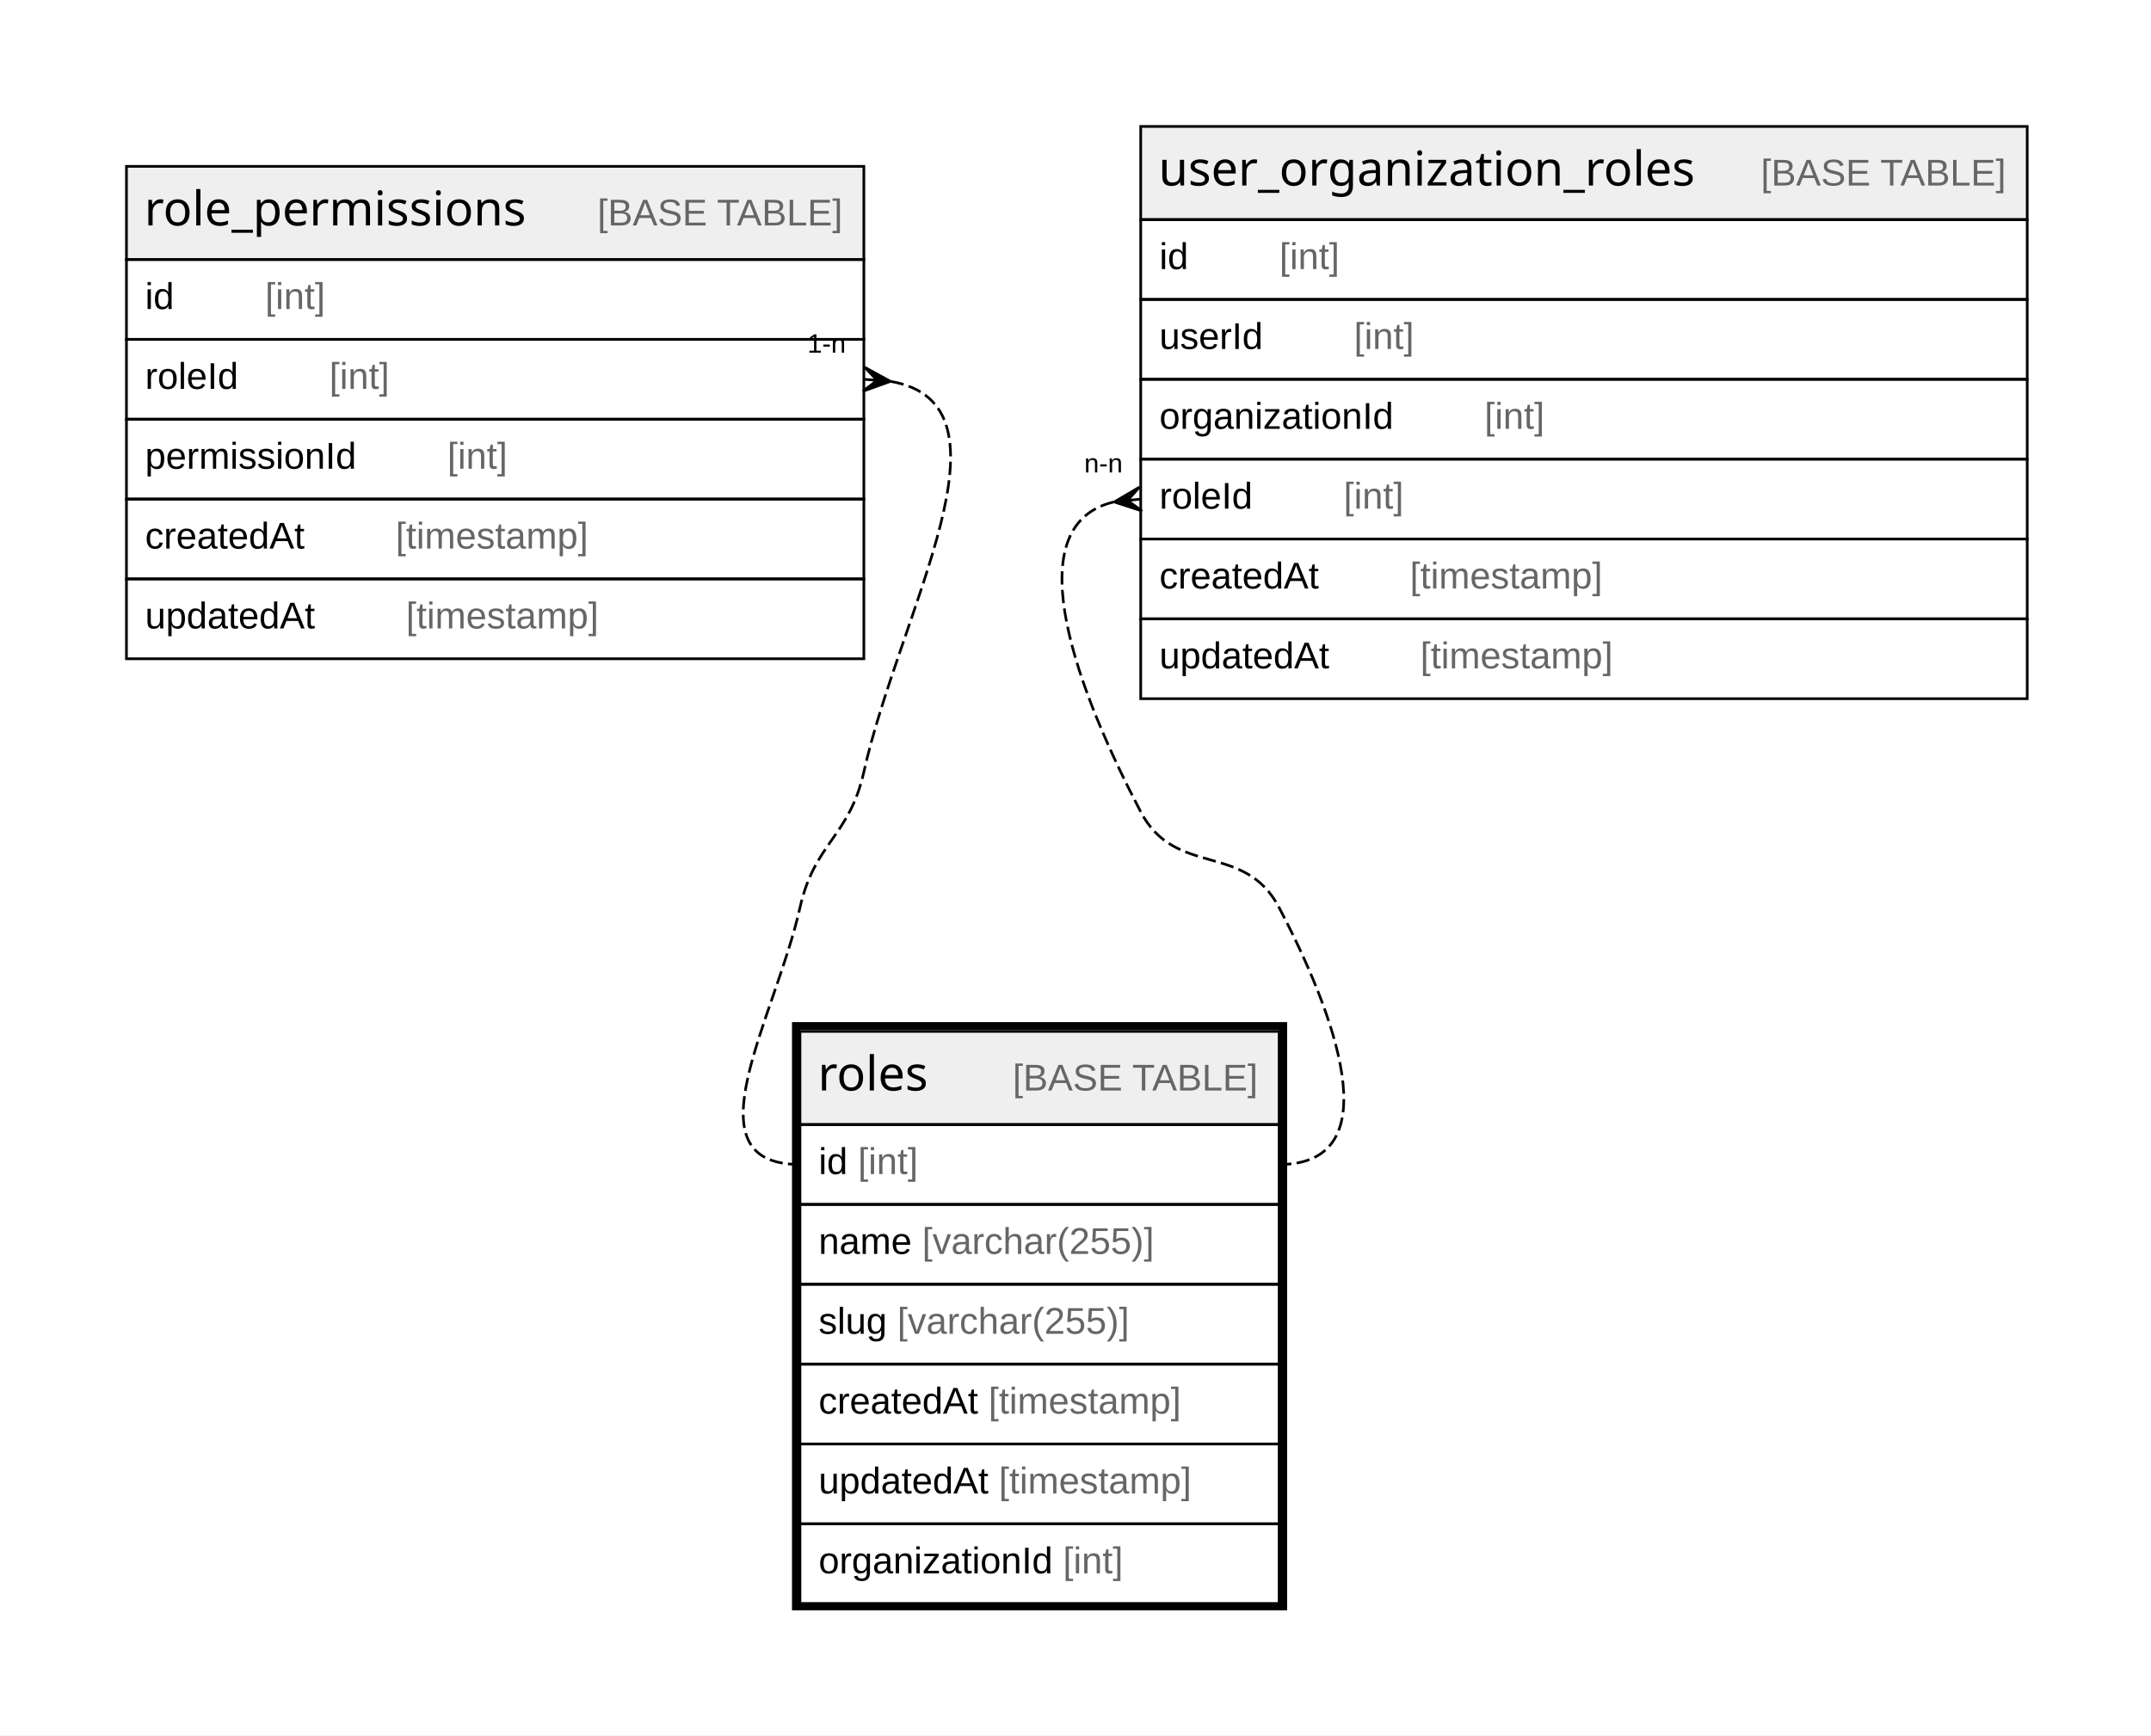
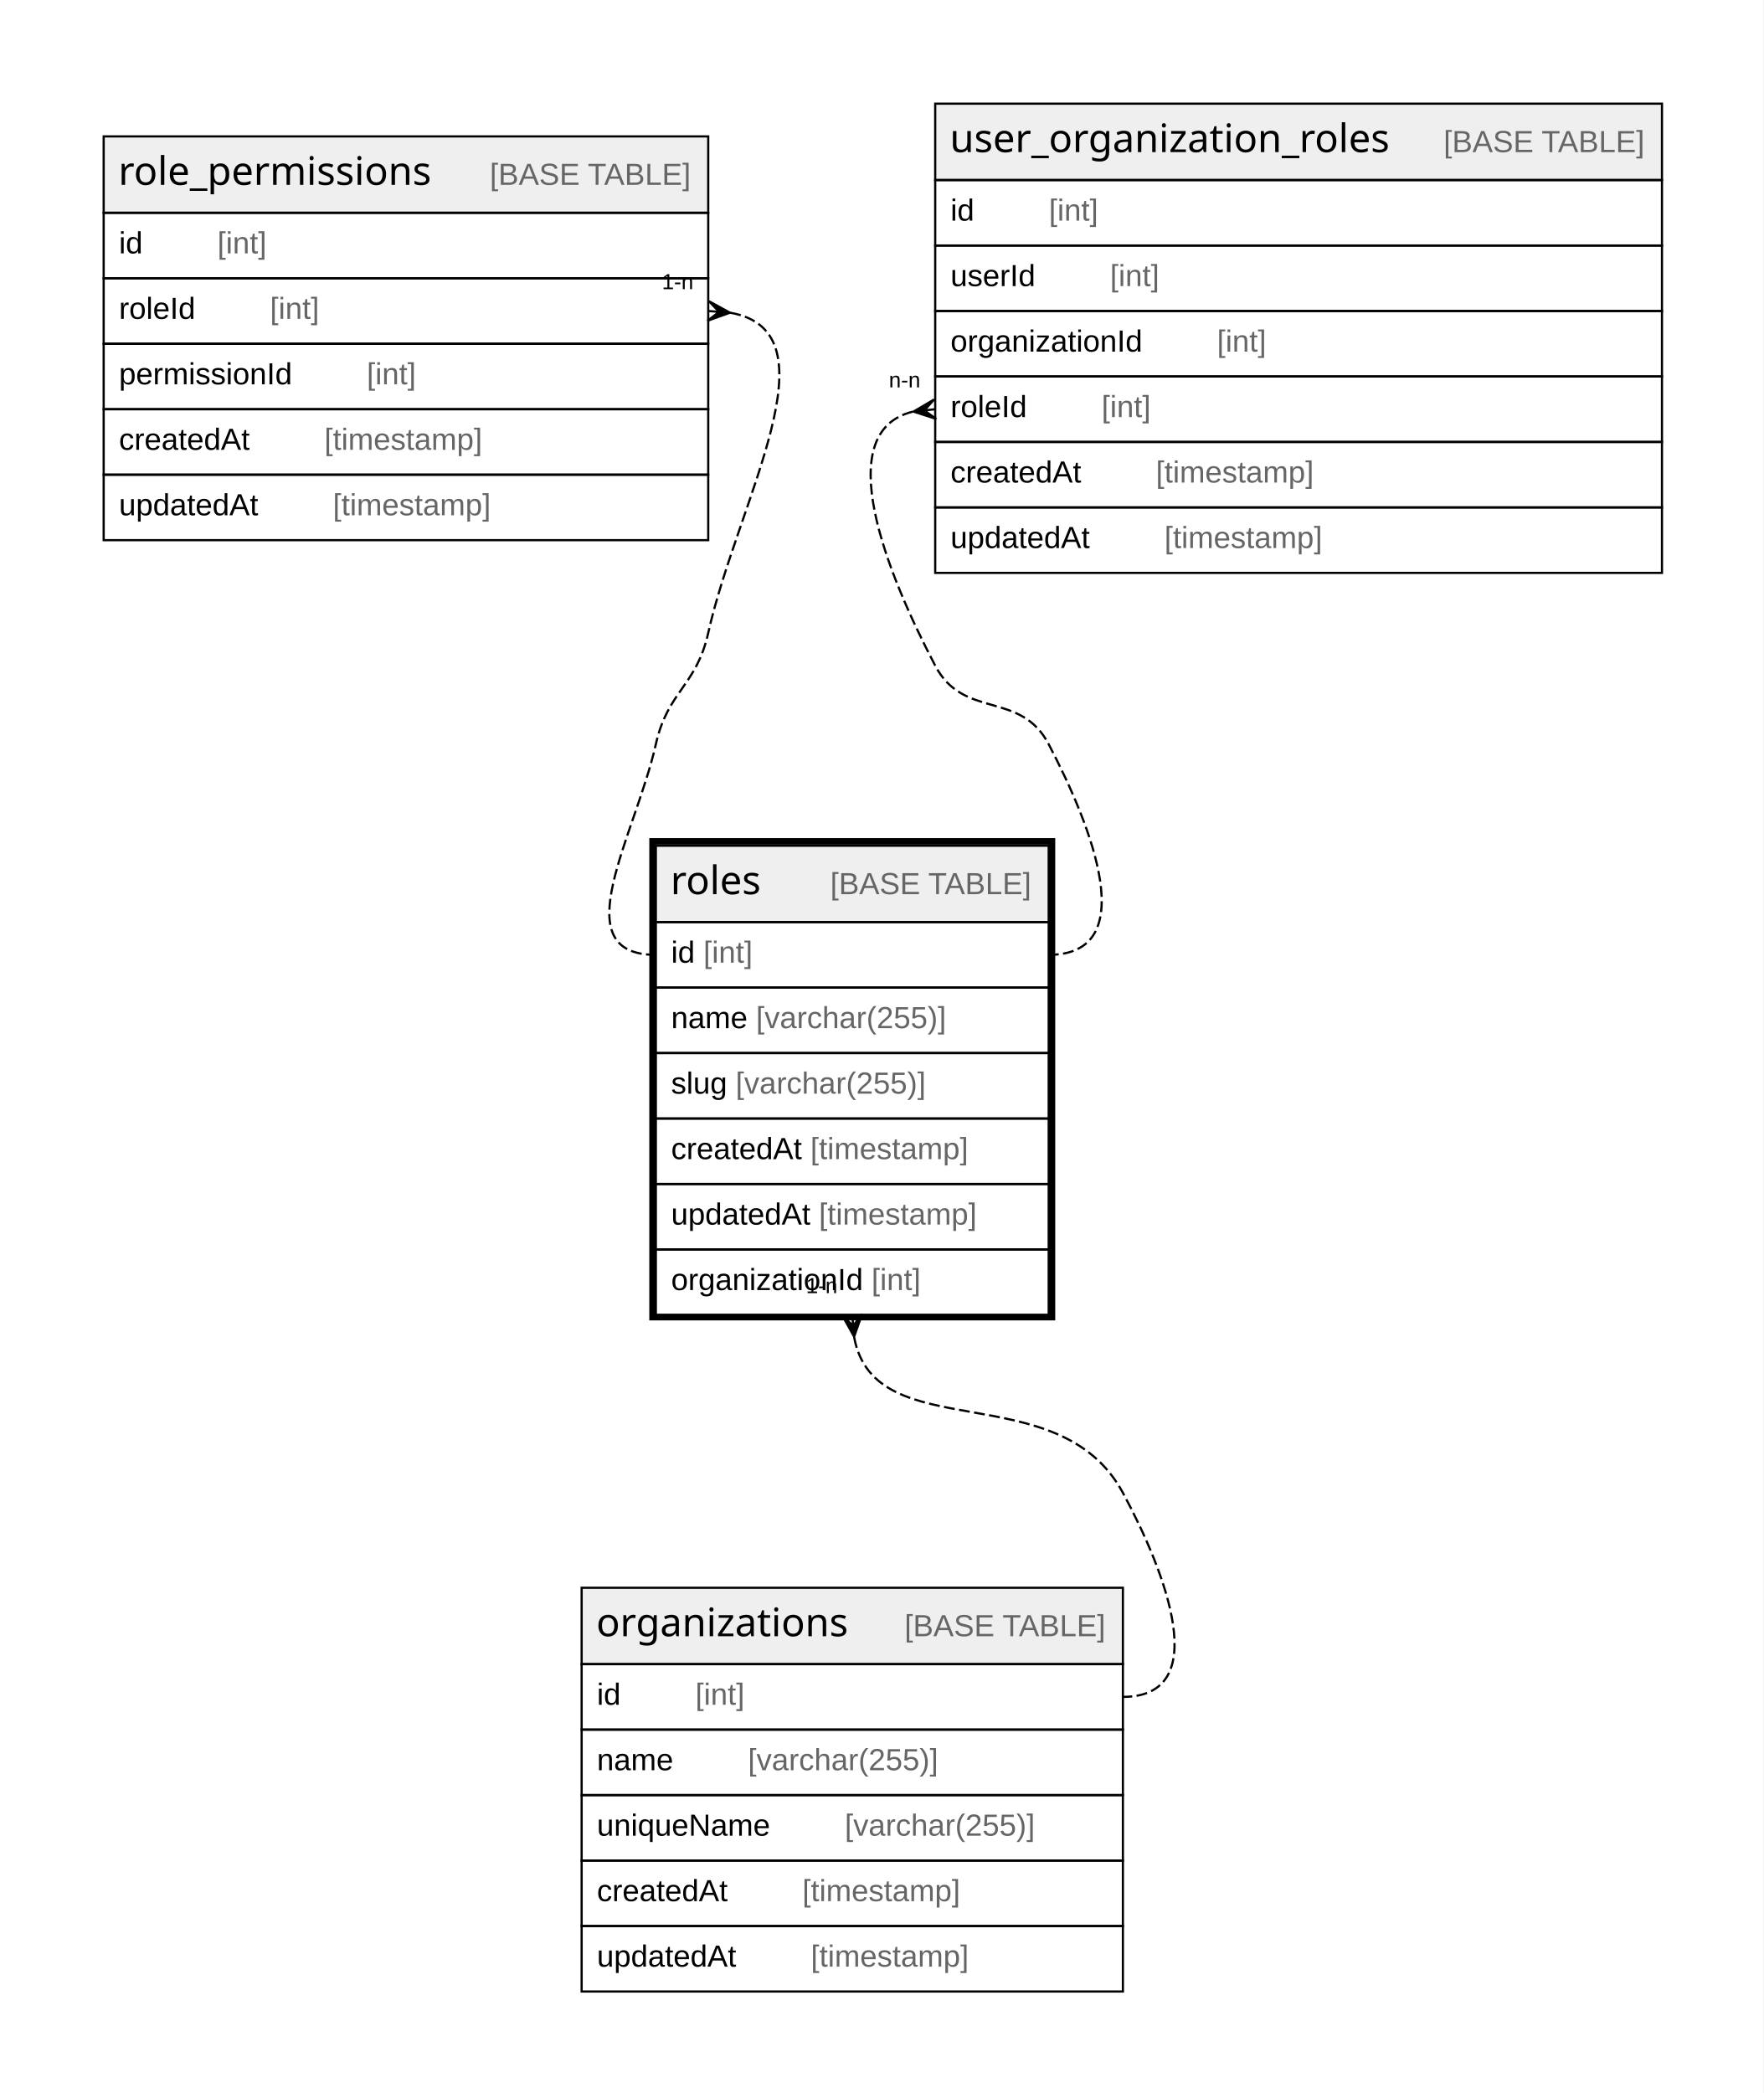
- <svg xmlns="http://www.w3.org/2000/svg" width="808pt" height="652pt" viewBox="0.00 0.00 808.00 652.00">
-   <g id="graph0" class="graph" transform="scale(1 1) rotate(0) translate(4 648)">
-     <polygon fill="#ffffff" stroke="transparent" points="-4,4 -4,-648 804,-648 804,4 -4,4" />
+ <svg xmlns="http://www.w3.org/2000/svg" width="808pt" height="959pt" viewBox="0.00 0.00 808.00 959.00">
+   <g id="graph0" class="graph" transform="scale(1 1) rotate(0) translate(4 955)">
+     <polygon fill="#ffffff" stroke="transparent" points="-4,4 -4,-955 804,-955 804,4 -4,4" />
    <g id="node1" class="node">
-       <polygon fill="#efefef" stroke="transparent" points="296.5,-225.5 296.5,-260.5 476.5,-260.5 476.5,-225.5 296.5,-225.5" />
-       <polygon fill="none" stroke="#000000" points="296.5,-225.5 296.5,-260.5 476.5,-260.5 476.5,-225.5 296.5,-225.5" />
-       <text text-anchor="start" x="303.217" y="-238.3" font-family="Arial Bold" font-size="18.00" fill="#000000">roles</text>
-       <text text-anchor="start" x="342.215" y="-238.3" font-family="Arial" font-size="14.00" fill="#000000">    </text>
-       <text text-anchor="start" x="376.42" y="-238.3" font-family="Arial" font-size="14.00" fill="#666666">[BASE TABLE]</text>
-       <polygon fill="none" stroke="#000000" points="296.5,-195.5 296.5,-225.5 476.5,-225.5 476.5,-195.5 296.5,-195.5" />
-       <text text-anchor="start" x="303.5" y="-206.9" font-family="Arial" font-size="14.00" fill="#000000">id </text>
-       <text text-anchor="start" x="318.28" y="-206.9" font-family="Arial" font-size="14.00" fill="#666666">[int]</text>
-       <polygon fill="none" stroke="#000000" points="296.5,-165.5 296.5,-195.5 476.5,-195.5 476.5,-165.5 296.5,-165.5" />
-       <text text-anchor="start" x="303.5" y="-176.9" font-family="Arial" font-size="14.00" fill="#000000">name </text>
-       <text text-anchor="start" x="342.399" y="-176.9" font-family="Arial" font-size="14.00" fill="#666666">[varchar(255)]</text>
-       <polygon fill="none" stroke="#000000" points="296.5,-135.5 296.5,-165.5 476.5,-165.5 476.5,-135.5 296.5,-135.5" />
-       <text text-anchor="start" x="303.5" y="-146.9" font-family="Arial" font-size="14.00" fill="#000000">slug </text>
-       <text text-anchor="start" x="333.062" y="-146.9" font-family="Arial" font-size="14.00" fill="#666666">[varchar(255)]</text>
-       <polygon fill="none" stroke="#000000" points="296.5,-105.5 296.5,-135.5 476.5,-135.5 476.5,-105.5 296.5,-105.5" />
-       <text text-anchor="start" x="303.5" y="-116.9" font-family="Arial" font-size="14.00" fill="#000000">createdAt </text>
-       <text text-anchor="start" x="367.299" y="-116.9" font-family="Arial" font-size="14.00" fill="#666666">[timestamp]</text>
-       <polygon fill="none" stroke="#000000" points="296.5,-75.5 296.5,-105.5 476.5,-105.5 476.5,-75.5 296.5,-75.5" />
-       <text text-anchor="start" x="303.5" y="-86.9" font-family="Arial" font-size="14.00" fill="#000000">updatedAt </text>
-       <text text-anchor="start" x="371.204" y="-86.9" font-family="Arial" font-size="14.00" fill="#666666">[timestamp]</text>
-       <polygon fill="none" stroke="#000000" points="296.5,-45.5 296.5,-75.5 476.5,-75.5 476.5,-45.5 296.5,-45.5" />
-       <text text-anchor="start" x="303.5" y="-56.9" font-family="Arial" font-size="14.00" fill="#000000">organizationId </text>
-       <text text-anchor="start" x="395.306" y="-56.9" font-family="Arial" font-size="14.00" fill="#666666">[int]</text>
-       <polygon fill="none" stroke="#000000" stroke-width="3" points="295,-44.5 295,-262.5 478,-262.5 478,-44.5 295,-44.5" />
+       <polygon fill="#efefef" stroke="transparent" points="296.5,-532.5 296.5,-567.5 476.5,-567.5 476.5,-532.5 296.5,-532.5" />
+       <polygon fill="none" stroke="#000000" points="296.5,-532.5 296.5,-567.5 476.5,-567.5 476.5,-532.5 296.5,-532.5" />
+       <text text-anchor="start" x="303.217" y="-545.3" font-family="Arial Bold" font-size="18.00" fill="#000000">roles</text>
+       <text text-anchor="start" x="342.215" y="-545.3" font-family="Arial" font-size="14.00" fill="#000000">    </text>
+       <text text-anchor="start" x="376.42" y="-545.3" font-family="Arial" font-size="14.00" fill="#666666">[BASE TABLE]</text>
+       <polygon fill="none" stroke="#000000" points="296.5,-502.5 296.5,-532.5 476.5,-532.5 476.5,-502.5 296.5,-502.5" />
+       <text text-anchor="start" x="303.5" y="-513.9" font-family="Arial" font-size="14.00" fill="#000000">id </text>
+       <text text-anchor="start" x="318.28" y="-513.9" font-family="Arial" font-size="14.00" fill="#666666">[int]</text>
+       <polygon fill="none" stroke="#000000" points="296.5,-472.5 296.5,-502.5 476.5,-502.5 476.5,-472.5 296.5,-472.5" />
+       <text text-anchor="start" x="303.5" y="-483.9" font-family="Arial" font-size="14.00" fill="#000000">name </text>
+       <text text-anchor="start" x="342.399" y="-483.9" font-family="Arial" font-size="14.00" fill="#666666">[varchar(255)]</text>
+       <polygon fill="none" stroke="#000000" points="296.5,-442.5 296.5,-472.5 476.5,-472.5 476.5,-442.5 296.5,-442.5" />
+       <text text-anchor="start" x="303.5" y="-453.9" font-family="Arial" font-size="14.00" fill="#000000">slug </text>
+       <text text-anchor="start" x="333.062" y="-453.9" font-family="Arial" font-size="14.00" fill="#666666">[varchar(255)]</text>
+       <polygon fill="none" stroke="#000000" points="296.5,-412.5 296.5,-442.5 476.5,-442.5 476.5,-412.5 296.5,-412.5" />
+       <text text-anchor="start" x="303.5" y="-423.9" font-family="Arial" font-size="14.00" fill="#000000">createdAt </text>
+       <text text-anchor="start" x="367.299" y="-423.9" font-family="Arial" font-size="14.00" fill="#666666">[timestamp]</text>
+       <polygon fill="none" stroke="#000000" points="296.5,-382.5 296.5,-412.5 476.5,-412.5 476.5,-382.5 296.5,-382.5" />
+       <text text-anchor="start" x="303.5" y="-393.9" font-family="Arial" font-size="14.00" fill="#000000">updatedAt </text>
+       <text text-anchor="start" x="371.204" y="-393.9" font-family="Arial" font-size="14.00" fill="#666666">[timestamp]</text>
+       <polygon fill="none" stroke="#000000" points="296.5,-352.5 296.5,-382.5 476.5,-382.5 476.5,-352.5 296.5,-352.5" />
+       <text text-anchor="start" x="303.5" y="-363.9" font-family="Arial" font-size="14.00" fill="#000000">organizationId </text>
+       <text text-anchor="start" x="395.306" y="-363.9" font-family="Arial" font-size="14.00" fill="#666666">[int]</text>
+       <polygon fill="none" stroke="#000000" stroke-width="3" points="295,-351.5 295,-569.5 478,-569.5 478,-351.5 295,-351.5" />
+     </g>
+     <g id="node4" class="node">
+       <polygon fill="#efefef" stroke="transparent" points="262.5,-192.5 262.5,-227.5 510.5,-227.5 510.5,-192.5 262.5,-192.5" />
+       <polygon fill="none" stroke="#000000" points="262.5,-192.5 262.5,-227.5 510.5,-227.5 510.5,-192.5 262.5,-192.5" />
+       <text text-anchor="start" x="269.203" y="-205.3" font-family="Arial Bold" font-size="18.00" fill="#000000">organizations</text>
+       <text text-anchor="start" x="376.229" y="-205.3" font-family="Arial" font-size="14.00" fill="#000000">    </text>
+       <text text-anchor="start" x="410.434" y="-205.3" font-family="Arial" font-size="14.00" fill="#666666">[BASE TABLE]</text>
+       <polygon fill="none" stroke="#000000" points="262.5,-162.5 262.5,-192.5 510.5,-192.5 510.5,-162.5 262.5,-162.5" />
+       <text text-anchor="start" x="269.5" y="-173.9" font-family="Arial" font-size="14.00" fill="#000000">id    </text>
+       <text text-anchor="start" x="314.594" y="-173.9" font-family="Arial" font-size="14.00" fill="#666666">[int]</text>
+       <polygon fill="none" stroke="#000000" points="262.5,-132.5 262.5,-162.5 510.5,-162.5 510.5,-132.5 262.5,-132.5" />
+       <text text-anchor="start" x="269.5" y="-143.9" font-family="Arial" font-size="14.00" fill="#000000">name    </text>
+       <text text-anchor="start" x="338.713" y="-143.9" font-family="Arial" font-size="14.00" fill="#666666">[varchar(255)]</text>
+       <polygon fill="none" stroke="#000000" points="262.5,-102.5 262.5,-132.5 510.5,-132.5 510.5,-102.5 262.5,-102.5" />
+       <text text-anchor="start" x="269.5" y="-113.9" font-family="Arial" font-size="14.00" fill="#000000">uniqueName    </text>
+       <text text-anchor="start" x="383.057" y="-113.9" font-family="Arial" font-size="14.00" fill="#666666">[varchar(255)]</text>
+       <polygon fill="none" stroke="#000000" points="262.5,-72.5 262.5,-102.5 510.5,-102.5 510.5,-72.5 262.5,-72.5" />
+       <text text-anchor="start" x="269.5" y="-83.9" font-family="Arial" font-size="14.00" fill="#000000">createdAt    </text>
+       <text text-anchor="start" x="363.614" y="-83.9" font-family="Arial" font-size="14.00" fill="#666666">[timestamp]</text>
+       <polygon fill="none" stroke="#000000" points="262.5,-42.5 262.5,-72.5 510.5,-72.5 510.5,-42.5 262.5,-42.5" />
+       <text text-anchor="start" x="269.5" y="-53.9" font-family="Arial" font-size="14.00" fill="#000000">updatedAt    </text>
+       <text text-anchor="start" x="367.518" y="-53.9" font-family="Arial" font-size="14.00" fill="#666666">[timestamp]</text>
+     </g>
+     <g id="edge3" class="edge">
+       <path fill="none" stroke="#000000" stroke-dasharray="5,2" d="M387.364,-342.3C396.803,-291.042 480.965,-325.756 510.5,-271 530.228,-234.426 552.056,-177.5 510.5,-177.5" />
+       <polygon fill="#000000" stroke="#000000" points="387.344,-342.536 382.016,-352.12 386.922,-347.518 386.5,-352.5 386.5,-352.5 386.5,-352.5 386.922,-347.518 390.984,-352.88 387.344,-342.536 387.344,-342.536" />
+       <text text-anchor="start" x="365.276" y="-362.5" font-family="Arial" font-size="10.00" fill="#000000">1-n</text>
    </g>
    <g id="node2" class="node">
-       <polygon fill="#efefef" stroke="transparent" points="43.5,-550.5 43.5,-585.5 320.5,-585.5 320.5,-550.5 43.5,-550.5" />
-       <polygon fill="none" stroke="#000000" points="43.5,-550.5 43.5,-585.5 320.5,-585.5 320.5,-550.5 43.5,-550.5" />
-       <text text-anchor="start" x="50.215" y="-563.3" font-family="Arial Bold" font-size="18.00" fill="#000000">role_permissions</text>
-       <text text-anchor="start" x="186.217" y="-563.3" font-family="Arial" font-size="14.00" fill="#000000">    </text>
-       <text text-anchor="start" x="220.422" y="-563.3" font-family="Arial" font-size="14.00" fill="#666666">[BASE TABLE]</text>
-       <polygon fill="none" stroke="#000000" points="43.5,-520.5 43.5,-550.5 320.5,-550.5 320.5,-520.5 43.5,-520.5" />
-       <text text-anchor="start" x="50.5" y="-531.9" font-family="Arial" font-size="14.00" fill="#000000">id    </text>
-       <text text-anchor="start" x="95.594" y="-531.9" font-family="Arial" font-size="14.00" fill="#666666">[int]</text>
-       <polygon fill="none" stroke="#000000" points="43.5,-490.5 43.5,-520.5 320.5,-520.5 320.5,-490.5 43.5,-490.5" />
-       <text text-anchor="start" x="50.5" y="-501.9" font-family="Arial" font-size="14.00" fill="#000000">roleId    </text>
-       <text text-anchor="start" x="119.71" y="-501.9" font-family="Arial" font-size="14.00" fill="#666666">[int]</text>
-       <polygon fill="none" stroke="#000000" points="43.5,-460.5 43.5,-490.5 320.5,-490.5 320.5,-460.5 43.5,-460.5" />
-       <text text-anchor="start" x="50.5" y="-471.9" font-family="Arial" font-size="14.00" fill="#000000">permissionId    </text>
-       <text text-anchor="start" x="164.043" y="-471.9" font-family="Arial" font-size="14.00" fill="#666666">[int]</text>
-       <polygon fill="none" stroke="#000000" points="43.5,-430.5 43.5,-460.5 320.5,-460.5 320.5,-430.5 43.5,-430.5" />
-       <text text-anchor="start" x="50.5" y="-441.9" font-family="Arial" font-size="14.00" fill="#000000">createdAt    </text>
-       <text text-anchor="start" x="144.614" y="-441.9" font-family="Arial" font-size="14.00" fill="#666666">[timestamp]</text>
-       <polygon fill="none" stroke="#000000" points="43.5,-400.5 43.5,-430.5 320.5,-430.5 320.5,-400.5 43.5,-400.5" />
-       <text text-anchor="start" x="50.5" y="-411.9" font-family="Arial" font-size="14.00" fill="#000000">updatedAt    </text>
-       <text text-anchor="start" x="148.518" y="-411.9" font-family="Arial" font-size="14.00" fill="#666666">[timestamp]</text>
+       <polygon fill="#efefef" stroke="transparent" points="43.5,-857.5 43.5,-892.5 320.5,-892.5 320.5,-857.5 43.5,-857.5" />
+       <polygon fill="none" stroke="#000000" points="43.5,-857.5 43.5,-892.5 320.5,-892.5 320.5,-857.5 43.5,-857.5" />
+       <text text-anchor="start" x="50.215" y="-870.3" font-family="Arial Bold" font-size="18.00" fill="#000000">role_permissions</text>
+       <text text-anchor="start" x="186.217" y="-870.3" font-family="Arial" font-size="14.00" fill="#000000">    </text>
+       <text text-anchor="start" x="220.422" y="-870.3" font-family="Arial" font-size="14.00" fill="#666666">[BASE TABLE]</text>
+       <polygon fill="none" stroke="#000000" points="43.5,-827.5 43.5,-857.5 320.5,-857.5 320.5,-827.5 43.5,-827.5" />
+       <text text-anchor="start" x="50.5" y="-838.9" font-family="Arial" font-size="14.00" fill="#000000">id    </text>
+       <text text-anchor="start" x="95.594" y="-838.9" font-family="Arial" font-size="14.00" fill="#666666">[int]</text>
+       <polygon fill="none" stroke="#000000" points="43.5,-797.5 43.5,-827.5 320.5,-827.5 320.5,-797.5 43.5,-797.5" />
+       <text text-anchor="start" x="50.5" y="-808.9" font-family="Arial" font-size="14.00" fill="#000000">roleId    </text>
+       <text text-anchor="start" x="119.71" y="-808.9" font-family="Arial" font-size="14.00" fill="#666666">[int]</text>
+       <polygon fill="none" stroke="#000000" points="43.5,-767.5 43.5,-797.5 320.5,-797.5 320.5,-767.5 43.5,-767.5" />
+       <text text-anchor="start" x="50.5" y="-778.9" font-family="Arial" font-size="14.00" fill="#000000">permissionId    </text>
+       <text text-anchor="start" x="164.043" y="-778.9" font-family="Arial" font-size="14.00" fill="#666666">[int]</text>
+       <polygon fill="none" stroke="#000000" points="43.5,-737.5 43.5,-767.5 320.5,-767.5 320.5,-737.5 43.5,-737.5" />
+       <text text-anchor="start" x="50.5" y="-748.9" font-family="Arial" font-size="14.00" fill="#000000">createdAt    </text>
+       <text text-anchor="start" x="144.614" y="-748.9" font-family="Arial" font-size="14.00" fill="#666666">[timestamp]</text>
+       <polygon fill="none" stroke="#000000" points="43.5,-707.5 43.5,-737.5 320.5,-737.5 320.5,-707.5 43.5,-707.5" />
+       <text text-anchor="start" x="50.5" y="-718.9" font-family="Arial" font-size="14.00" fill="#000000">updatedAt    </text>
+       <text text-anchor="start" x="148.518" y="-718.9" font-family="Arial" font-size="14.00" fill="#666666">[timestamp]</text>
    </g>
    <g id="edge1" class="edge">
-       <path fill="none" stroke="#000000" stroke-dasharray="5,2" d="M330.543,-504.715C380.368,-496.101 333.991,-418.353 320.5,-358 315.035,-333.552 301.965,-331.448 296.5,-307 287.144,-265.144 253.611,-210.5 296.5,-210.5" />
-       <polygon fill="#000000" stroke="#000000" points="330.47,-504.721 320.149,-501.014 325.485,-505.11 320.5,-505.5 320.5,-505.5 320.5,-505.5 325.485,-505.11 320.851,-509.986 330.47,-504.721 330.47,-504.721" />
-       <text text-anchor="start" x="299.276" y="-515.5" font-family="Arial" font-size="10.00" fill="#000000">1-n</text>
+       <path fill="none" stroke="#000000" stroke-dasharray="5,2" d="M330.543,-811.715C380.368,-803.101 333.991,-725.353 320.5,-665 315.035,-640.552 301.965,-638.448 296.5,-614 287.144,-572.144 253.611,-517.5 296.5,-517.5" />
+       <polygon fill="#000000" stroke="#000000" points="330.47,-811.721 320.149,-808.014 325.485,-812.11 320.5,-812.5 320.5,-812.5 320.5,-812.5 325.485,-812.11 320.851,-816.986 330.47,-811.721 330.47,-811.721" />
+       <text text-anchor="start" x="299.276" y="-822.5" font-family="Arial" font-size="10.00" fill="#000000">1-n</text>
    </g>
    <g id="node3" class="node">
-       <polygon fill="#efefef" stroke="transparent" points="424.5,-565.5 424.5,-600.5 757.5,-600.5 757.5,-565.5 424.5,-565.5" />
-       <polygon fill="none" stroke="#000000" points="424.5,-565.5 424.5,-600.5 757.5,-600.5 757.5,-565.5 424.5,-565.5" />
-       <text text-anchor="start" x="431.195" y="-578.3" font-family="Arial Bold" font-size="18.00" fill="#000000">user_organization_roles</text>
-       <text text-anchor="start" x="623.237" y="-578.3" font-family="Arial" font-size="14.00" fill="#000000">    </text>
-       <text text-anchor="start" x="657.442" y="-578.3" font-family="Arial" font-size="14.00" fill="#666666">[BASE TABLE]</text>
-       <polygon fill="none" stroke="#000000" points="424.5,-535.5 424.5,-565.5 757.5,-565.5 757.5,-535.5 424.5,-535.5" />
-       <text text-anchor="start" x="431.5" y="-546.9" font-family="Arial" font-size="14.00" fill="#000000">id    </text>
-       <text text-anchor="start" x="476.594" y="-546.9" font-family="Arial" font-size="14.00" fill="#666666">[int]</text>
-       <polygon fill="none" stroke="#000000" points="424.5,-505.5 424.5,-535.5 757.5,-535.5 757.5,-505.5 424.5,-505.5" />
-       <text text-anchor="start" x="431.5" y="-516.9" font-family="Arial" font-size="14.00" fill="#000000">userId    </text>
-       <text text-anchor="start" x="504.604" y="-516.9" font-family="Arial" font-size="14.00" fill="#666666">[int]</text>
-       <polygon fill="none" stroke="#000000" points="424.5,-475.5 424.5,-505.5 757.5,-505.5 757.5,-475.5 424.5,-475.5" />
-       <text text-anchor="start" x="431.5" y="-486.9" font-family="Arial" font-size="14.00" fill="#000000">organizationId    </text>
-       <text text-anchor="start" x="553.621" y="-486.9" font-family="Arial" font-size="14.00" fill="#666666">[int]</text>
-       <polygon fill="none" stroke="#000000" points="424.5,-445.5 424.5,-475.5 757.5,-475.5 757.5,-445.5 424.5,-445.5" />
-       <text text-anchor="start" x="431.5" y="-456.9" font-family="Arial" font-size="14.00" fill="#000000">roleId    </text>
-       <text text-anchor="start" x="500.71" y="-456.9" font-family="Arial" font-size="14.00" fill="#666666">[int]</text>
-       <polygon fill="none" stroke="#000000" points="424.5,-415.5 424.5,-445.5 757.5,-445.5 757.5,-415.5 424.5,-415.5" />
-       <text text-anchor="start" x="431.5" y="-426.9" font-family="Arial" font-size="14.00" fill="#000000">createdAt    </text>
-       <text text-anchor="start" x="525.614" y="-426.9" font-family="Arial" font-size="14.00" fill="#666666">[timestamp]</text>
-       <polygon fill="none" stroke="#000000" points="424.5,-385.5 424.5,-415.5 757.5,-415.5 757.5,-385.5 424.5,-385.5" />
-       <text text-anchor="start" x="431.5" y="-396.9" font-family="Arial" font-size="14.00" fill="#000000">updatedAt    </text>
-       <text text-anchor="start" x="529.518" y="-396.9" font-family="Arial" font-size="14.00" fill="#666666">[timestamp]</text>
+       <polygon fill="#efefef" stroke="transparent" points="424.5,-872.5 424.5,-907.5 757.5,-907.5 757.5,-872.5 424.5,-872.5" />
+       <polygon fill="none" stroke="#000000" points="424.5,-872.5 424.5,-907.5 757.5,-907.5 757.5,-872.5 424.5,-872.5" />
+       <text text-anchor="start" x="431.195" y="-885.3" font-family="Arial Bold" font-size="18.00" fill="#000000">user_organization_roles</text>
+       <text text-anchor="start" x="623.237" y="-885.3" font-family="Arial" font-size="14.00" fill="#000000">    </text>
+       <text text-anchor="start" x="657.442" y="-885.3" font-family="Arial" font-size="14.00" fill="#666666">[BASE TABLE]</text>
+       <polygon fill="none" stroke="#000000" points="424.5,-842.5 424.5,-872.5 757.5,-872.5 757.5,-842.5 424.5,-842.5" />
+       <text text-anchor="start" x="431.5" y="-853.9" font-family="Arial" font-size="14.00" fill="#000000">id    </text>
+       <text text-anchor="start" x="476.594" y="-853.9" font-family="Arial" font-size="14.00" fill="#666666">[int]</text>
+       <polygon fill="none" stroke="#000000" points="424.5,-812.5 424.5,-842.5 757.5,-842.5 757.5,-812.5 424.5,-812.5" />
+       <text text-anchor="start" x="431.5" y="-823.9" font-family="Arial" font-size="14.00" fill="#000000">userId    </text>
+       <text text-anchor="start" x="504.604" y="-823.9" font-family="Arial" font-size="14.00" fill="#666666">[int]</text>
+       <polygon fill="none" stroke="#000000" points="424.5,-782.5 424.5,-812.5 757.5,-812.5 757.5,-782.5 424.5,-782.5" />
+       <text text-anchor="start" x="431.5" y="-793.9" font-family="Arial" font-size="14.00" fill="#000000">organizationId    </text>
+       <text text-anchor="start" x="553.621" y="-793.9" font-family="Arial" font-size="14.00" fill="#666666">[int]</text>
+       <polygon fill="none" stroke="#000000" points="424.5,-752.5 424.5,-782.5 757.5,-782.5 757.5,-752.5 424.5,-752.5" />
+       <text text-anchor="start" x="431.5" y="-763.9" font-family="Arial" font-size="14.00" fill="#000000">roleId    </text>
+       <text text-anchor="start" x="500.71" y="-763.9" font-family="Arial" font-size="14.00" fill="#666666">[int]</text>
+       <polygon fill="none" stroke="#000000" points="424.5,-722.5 424.5,-752.5 757.5,-752.5 757.5,-722.5 424.5,-722.5" />
+       <text text-anchor="start" x="431.5" y="-733.9" font-family="Arial" font-size="14.00" fill="#000000">createdAt    </text>
+       <text text-anchor="start" x="525.614" y="-733.9" font-family="Arial" font-size="14.00" fill="#666666">[timestamp]</text>
+       <polygon fill="none" stroke="#000000" points="424.5,-692.5 424.5,-722.5 757.5,-722.5 757.5,-692.5 424.5,-692.5" />
+       <text text-anchor="start" x="431.5" y="-703.9" font-family="Arial" font-size="14.00" fill="#000000">updatedAt    </text>
+       <text text-anchor="start" x="529.518" y="-703.9" font-family="Arial" font-size="14.00" fill="#666666">[timestamp]</text>
    </g>
    <g id="edge2" class="edge">
-       <path fill="none" stroke="#000000" stroke-dasharray="5,2" d="M414.163,-459.362C376.411,-450.063 402.062,-385.824 424.5,-343 437.546,-318.101 463.454,-331.899 476.5,-307 496.405,-269.01 519.389,-210.5 476.5,-210.5" />
-       <polygon fill="#000000" stroke="#000000" points="414.56,-459.406 424.007,-464.973 419.53,-459.953 424.5,-460.5 424.5,-460.5 424.5,-460.5 419.53,-459.953 424.993,-456.027 414.56,-459.406 414.56,-459.406" />
-       <text text-anchor="start" x="403.276" y="-470.5" font-family="Arial" font-size="10.00" fill="#000000">n-n</text>
+       <path fill="none" stroke="#000000" stroke-dasharray="5,2" d="M414.163,-766.362C376.411,-757.063 402.062,-692.824 424.5,-650 437.546,-625.101 463.454,-638.899 476.5,-614 496.405,-576.01 519.389,-517.5 476.5,-517.5" />
+       <polygon fill="#000000" stroke="#000000" points="414.56,-766.406 424.007,-771.973 419.53,-766.953 424.5,-767.5 424.5,-767.5 424.5,-767.5 419.53,-766.953 424.993,-763.027 414.56,-766.406 414.56,-766.406" />
+       <text text-anchor="start" x="403.276" y="-777.5" font-family="Arial" font-size="10.00" fill="#000000">n-n</text>
    </g>
  </g>
</svg>
